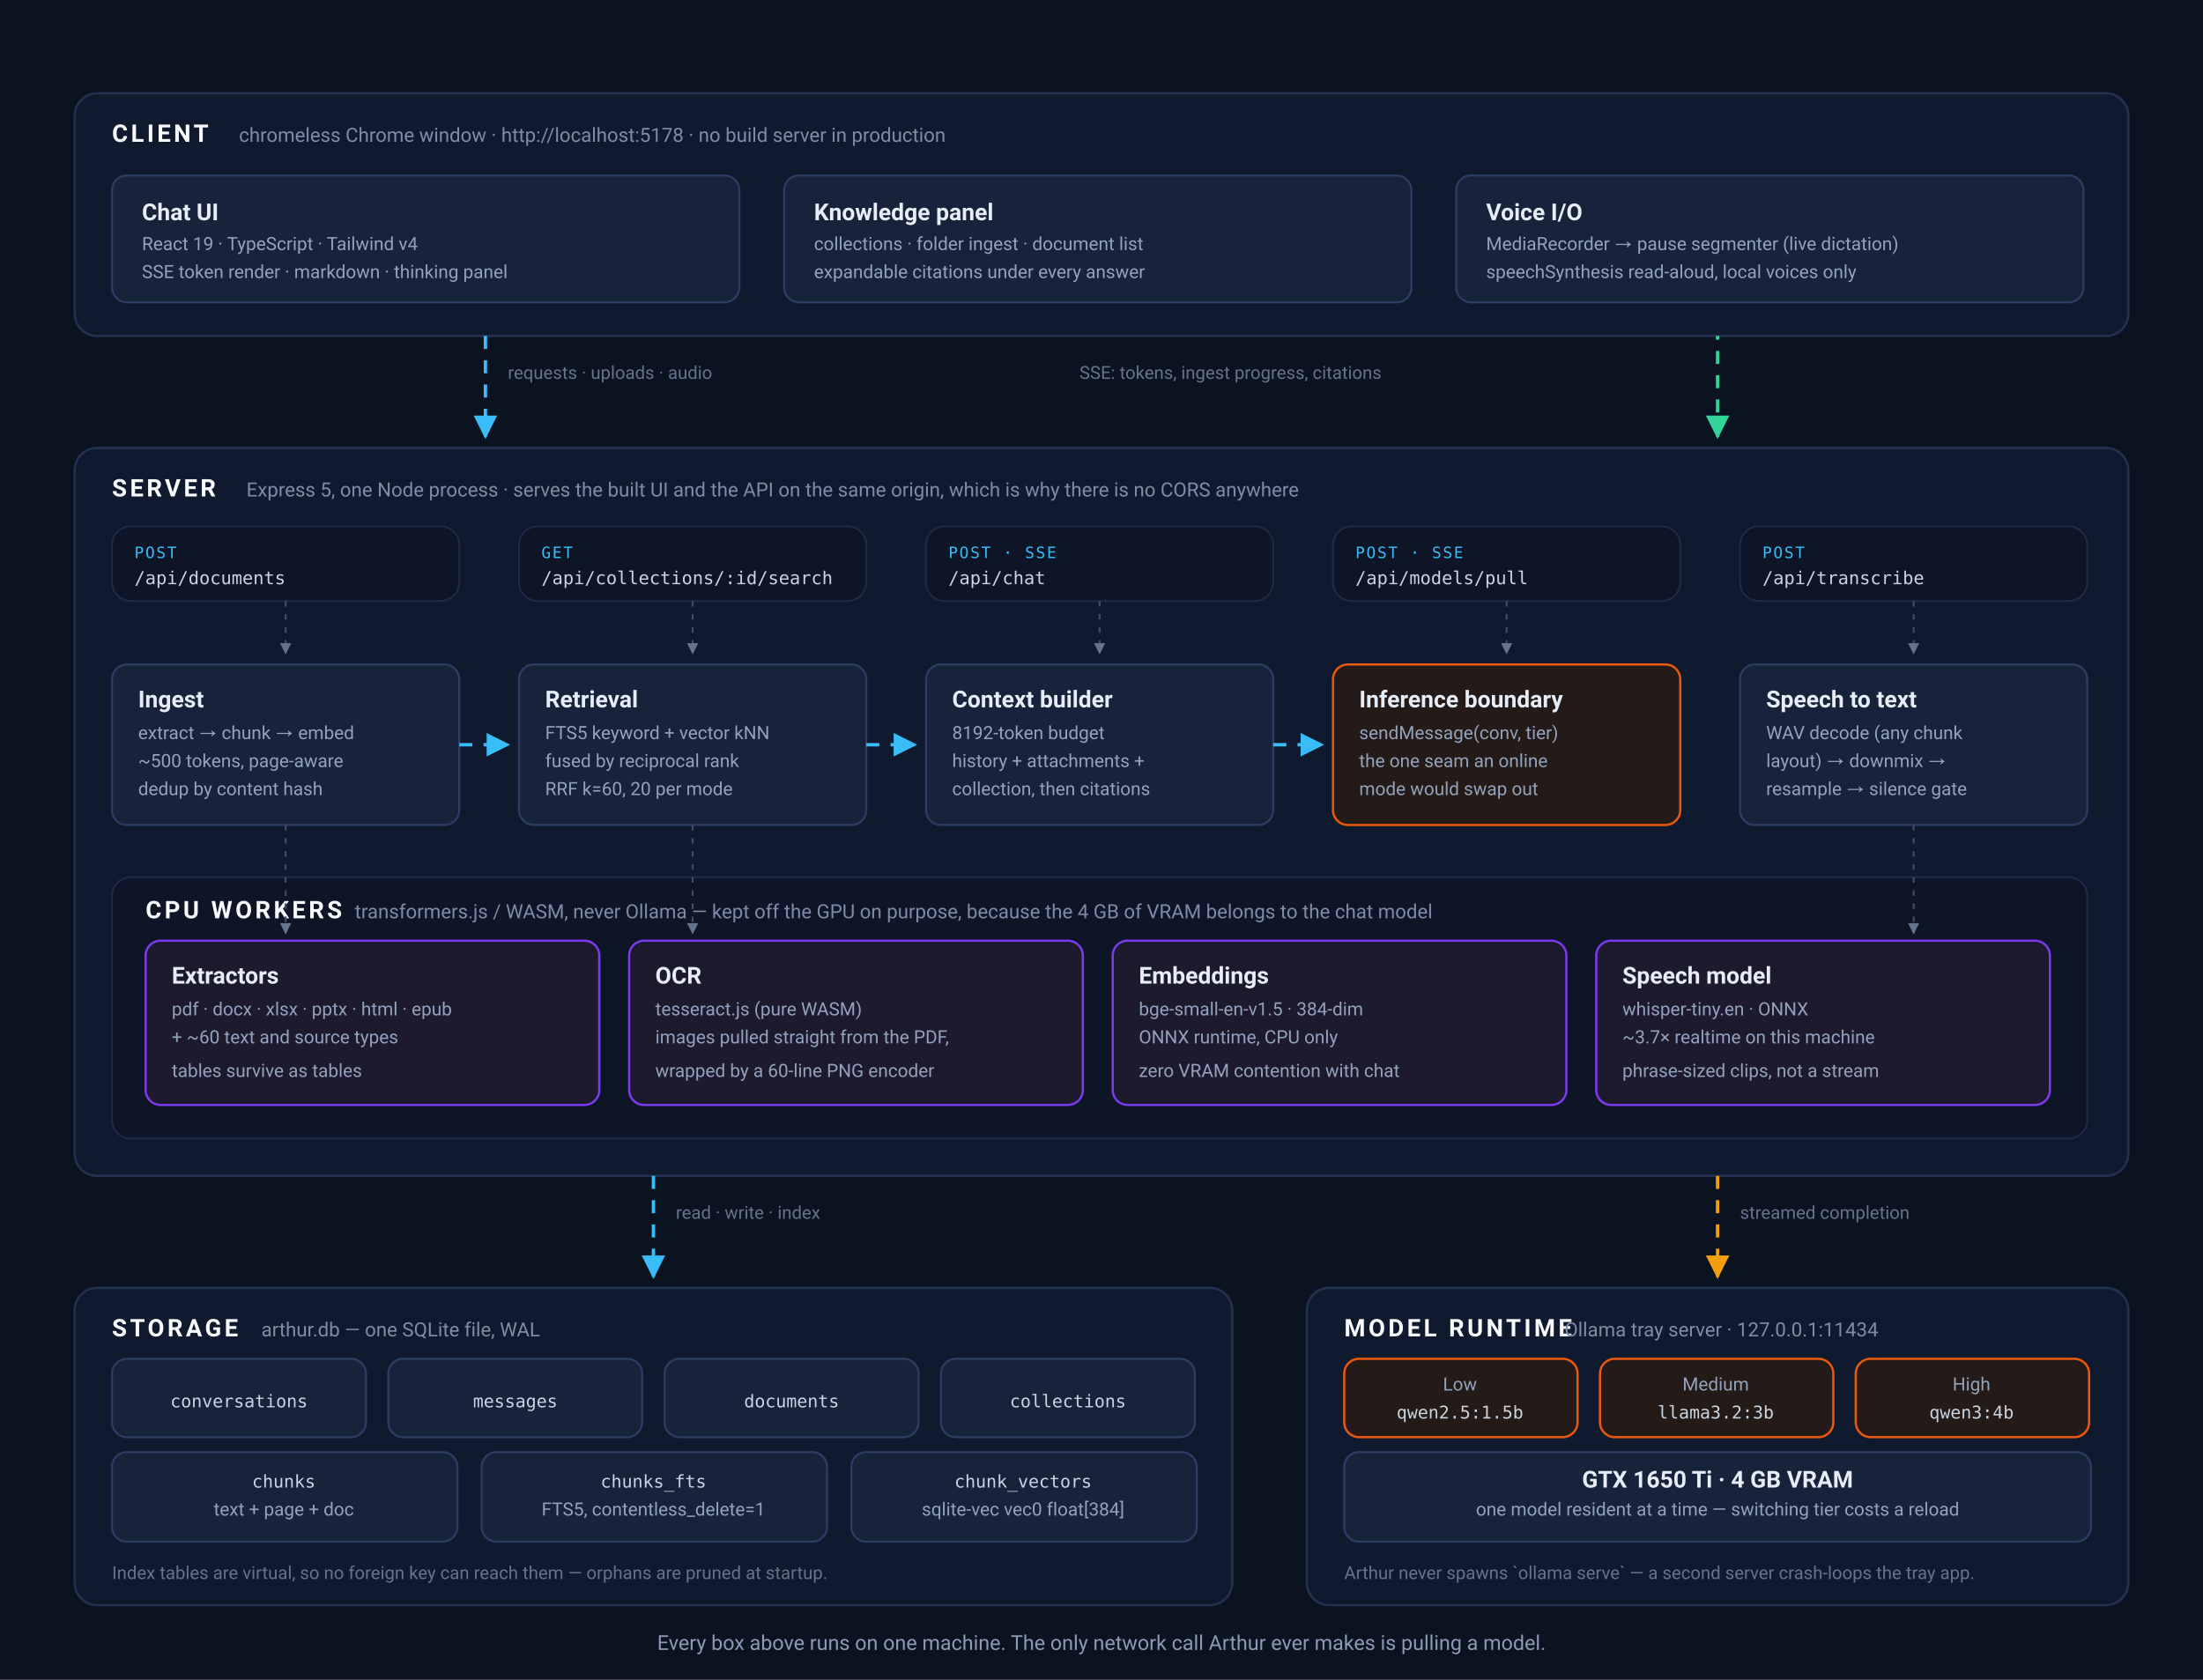
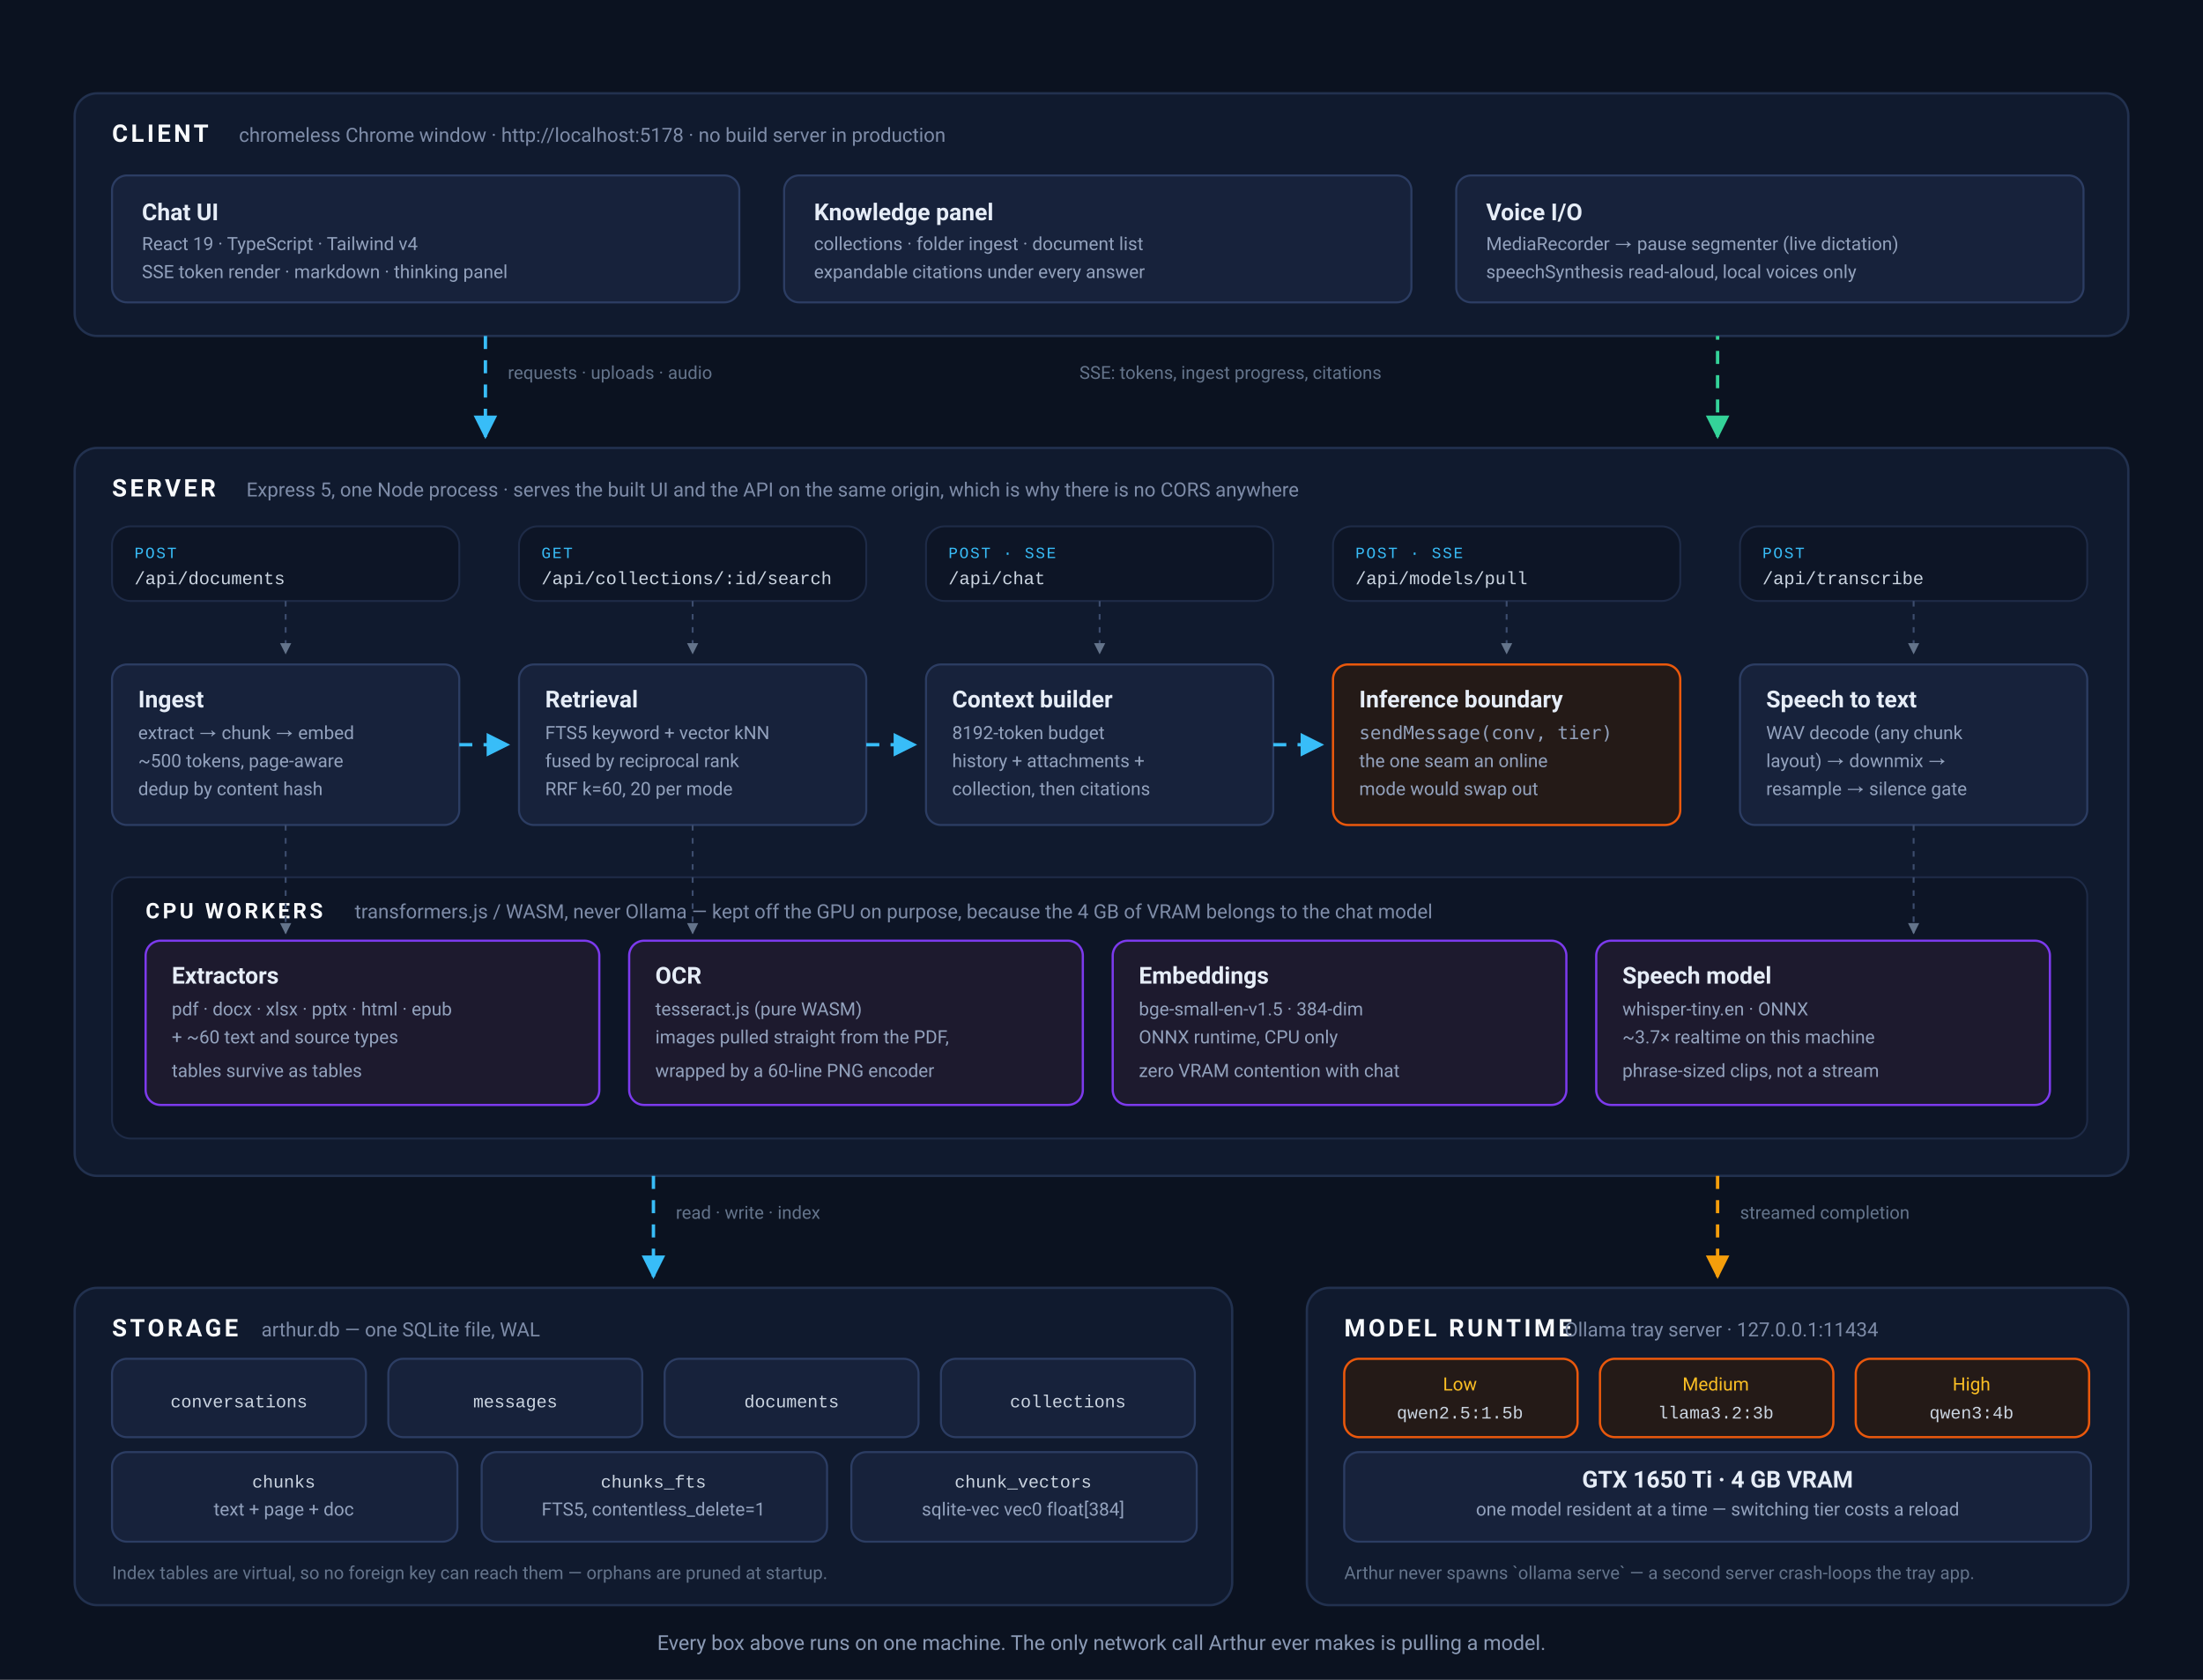
<svg xmlns="http://www.w3.org/2000/svg" viewBox="0 0 1180 900" width="1180" height="900" role="img" aria-label="Arthur system architecture">
  <defs>
    <marker id="ar-cy" viewBox="0 0 10 10" refX="9" refY="5" markerWidth="7" markerHeight="7" orient="auto-start-reverse">
      <path d="M0 0 L10 5 L0 10 Z" fill="#38bdf8" />
    </marker>
    <marker id="ar-am" viewBox="0 0 10 10" refX="9" refY="5" markerWidth="7" markerHeight="7" orient="auto-start-reverse">
      <path d="M0 0 L10 5 L0 10 Z" fill="#f59e0b" />
    </marker>
    <marker id="ar-gr" viewBox="0 0 10 10" refX="9" refY="5" markerWidth="7" markerHeight="7" orient="auto-start-reverse">
      <path d="M0 0 L10 5 L0 10 Z" fill="#34d399" />
    </marker>
    <marker id="ar-sl" viewBox="0 0 10 10" refX="9" refY="5" markerWidth="6" markerHeight="6" orient="auto-start-reverse">
      <path d="M0 0 L10 5 L0 10 Z" fill="#64748b" />
    </marker>
  </defs>
-   <style>
-     .bg    { fill: #0b1220 }
-     .panel { fill: #101a2e; stroke: #22314f; stroke-width: 1.25; rx: 12 }
-     .sub   { fill: #0d1526; stroke: #1e2b47; stroke-width: 1; rx: 10 }
-     .box   { fill: #17223b; stroke: #2c3d63; stroke-width: 1.1; rx: 8 }
-     .hot   { fill: #1d1a2e; stroke: #7c3aed; stroke-width: 1.2; rx: 8 }
-     .fire  { fill: #241a17; stroke: #ea580c; stroke-width: 1.2; rx: 8 }
- 
-     text { font-family: ui-sans-serif, "Segoe UI", Roboto, Helvetica, Arial, sans-serif }
-     .plabel { font-size: 13px; font-weight: 700; fill: #f8fafc; letter-spacing: 1.6px }
-     .pnote  { font-size: 10.5px; fill: #7e8ca8 }
-     .title  { font-size: 12.5px; font-weight: 700; fill: #e6edf7 }
-     .line   { font-size: 9.8px; fill: #93a2bd }
-     .mono   { font-family: ui-monospace, "Cascadia Code", "SF Mono", Consolas, monospace }
-     .path   { font-family: ui-monospace, "Cascadia Code", "SF Mono", Consolas, monospace;
-               font-size: 9.6px; fill: #cbd5e1 }
-     .verb   { font-family: ui-monospace, "Cascadia Code", "SF Mono", Consolas, monospace;
-               font-size: 8.4px; fill: #38bdf8; letter-spacing: .8px }
-     .chip   { font-family: ui-monospace, "Cascadia Code", "SF Mono", Consolas, monospace;
-               font-size: 9.4px; fill: #cbd5e1 }
-     .wire   { fill: none; stroke-width: 1.8 }
-     .hint   { font-size: 9.6px; fill: #64748b }
-     .cap    { font-size: 11px; fill: #8b9ab5 }
- 
-     /* Dashes crawl along each wire in the direction the data actually moves. */
-     .flow { stroke-dasharray: 7 6; animation: flow 1.1s linear infinite }
-     @keyframes flow { to { stroke-dashoffset: -13 } }
-     .flow-up { stroke-dasharray: 7 6; animation: flowup 1.1s linear infinite }
-     @keyframes flowup { to { stroke-dashoffset: 13 } }
-   </style>
-   <rect class="bg" x="0" y="0" width="1180" height="900" />
-   <rect class="panel" x="40" y="50" width="1100" height="130" />
-   <text class="plabel" x="60" y="76">CLIENT</text>
-   <text class="pnote" x="128" y="76">chromeless Chrome window · http://localhost:5178 · no build server in production</text>
-   <rect class="box" x="60" y="94" width="336" height="68" />
-   <text class="title" x="76" y="118">Chat UI</text>
-   <text class="line" x="76" y="134">React 19 · TypeScript · Tailwind v4</text>
-   <text class="line" x="76" y="149">SSE token render · markdown · thinking panel</text>
-   <rect class="box" x="420" y="94" width="336" height="68" />
-   <text class="title" x="436" y="118">Knowledge panel</text>
-   <text class="line" x="436" y="134">collections · folder ingest · document list</text>
-   <text class="line" x="436" y="149">expandable citations under every answer</text>
-   <rect class="box" x="780" y="94" width="336" height="68" />
-   <text class="title" x="796" y="118">Voice I/O</text>
-   <text class="line" x="796" y="134">MediaRecorder → pause segmenter (live dictation)</text>
-   <text class="line" x="796" y="149">speechSynthesis read-aloud, local voices only</text>
-   <path class="wire flow" d="M260 180 L260 234" stroke="#38bdf8" marker-end="url(#ar-cy)" />
-   <text class="hint" x="272" y="203">requests · uploads · audio</text>
-   <path class="wire flow-up" d="M920 234 L920 180" stroke="#34d399" marker-start="url(#ar-gr)" />
-   <text class="hint" x="740" y="203" text-anchor="end">SSE: tokens, ingest progress, citations</text>
-   <rect class="panel" x="40" y="240" width="1100" height="390" />
-   <text class="plabel" x="60" y="266">SERVER</text>
-   <text class="pnote" x="132" y="266">Express 5, one Node process · serves the built UI and the API on the same origin, which is why there is no CORS anywhere</text>
-   <rect class="sub" x="60" y="282" width="186" height="40" />
-   <text class="verb" x="72" y="299">POST</text>
-   <text class="path" x="72" y="313">/api/documents</text>
-   <rect class="sub" x="278" y="282" width="186" height="40" />
-   <text class="verb" x="290" y="299">GET</text>
-   <text class="path" x="290" y="313">/api/collections/:id/search</text>
-   <rect class="sub" x="496" y="282" width="186" height="40" />
-   <text class="verb" x="508" y="299">POST · SSE</text>
-   <text class="path" x="508" y="313">/api/chat</text>
-   <rect class="sub" x="714" y="282" width="186" height="40" />
-   <text class="verb" x="726" y="299">POST · SSE</text>
-   <text class="path" x="726" y="313">/api/models/pull</text>
-   <rect class="sub" x="932" y="282" width="186" height="40" />
-   <text class="verb" x="944" y="299">POST</text>
-   <text class="path" x="944" y="313">/api/transcribe</text>
+   <rect fill="#0b1220" x="0" y="0" width="1180" height="900" />
+   <rect fill="#101a2e" stroke="#22314f" stroke-width="1.25" rx="12" x="40" y="50" width="1100" height="130" />
+   <text font-family="Segoe UI, Roboto, Helvetica, Arial, sans-serif" font-size="13" font-weight="700" fill="#f8fafc" letter-spacing="1.6" x="60" y="76">CLIENT</text>
+   <text font-family="Segoe UI, Roboto, Helvetica, Arial, sans-serif" font-size="10.5" fill="#7e8ca8" x="128" y="76">chromeless Chrome window · http://localhost:5178 · no build server in production</text>
+   <rect fill="#17223b" stroke="#2c3d63" stroke-width="1.1" rx="8" x="60" y="94" width="336" height="68" />
+   <text font-family="Segoe UI, Roboto, Helvetica, Arial, sans-serif" font-size="12.5" font-weight="700" fill="#e6edf7" x="76" y="118">Chat UI</text>
+   <text font-family="Segoe UI, Roboto, Helvetica, Arial, sans-serif" font-size="9.8" fill="#93a2bd" x="76" y="134">React 19 · TypeScript · Tailwind v4</text>
+   <text font-family="Segoe UI, Roboto, Helvetica, Arial, sans-serif" font-size="9.8" fill="#93a2bd" x="76" y="149">SSE token render · markdown · thinking panel</text>
+   <rect fill="#17223b" stroke="#2c3d63" stroke-width="1.1" rx="8" x="420" y="94" width="336" height="68" />
+   <text font-family="Segoe UI, Roboto, Helvetica, Arial, sans-serif" font-size="12.5" font-weight="700" fill="#e6edf7" x="436" y="118">Knowledge panel</text>
+   <text font-family="Segoe UI, Roboto, Helvetica, Arial, sans-serif" font-size="9.8" fill="#93a2bd" x="436" y="134">collections · folder ingest · document list</text>
+   <text font-family="Segoe UI, Roboto, Helvetica, Arial, sans-serif" font-size="9.8" fill="#93a2bd" x="436" y="149">expandable citations under every answer</text>
+   <rect fill="#17223b" stroke="#2c3d63" stroke-width="1.1" rx="8" x="780" y="94" width="336" height="68" />
+   <text font-family="Segoe UI, Roboto, Helvetica, Arial, sans-serif" font-size="12.5" font-weight="700" fill="#e6edf7" x="796" y="118">Voice I/O</text>
+   <text font-family="Segoe UI, Roboto, Helvetica, Arial, sans-serif" font-size="9.8" fill="#93a2bd" x="796" y="134">MediaRecorder → pause segmenter (live dictation)</text>
+   <text font-family="Segoe UI, Roboto, Helvetica, Arial, sans-serif" font-size="9.8" fill="#93a2bd" x="796" y="149">speechSynthesis read-aloud, local voices only</text>
+   <path fill="none" stroke-width="1.8" stroke-dasharray="7 6" d="M260 180 L260 234" stroke="#38bdf8" marker-end="url(#ar-cy)">
+     <animate attributeName="stroke-dashoffset" from="0" to="-13" dur="1.1s" repeatCount="indefinite" />
+   </path>
+   <text font-family="Segoe UI, Roboto, Helvetica, Arial, sans-serif" font-size="9.6" fill="#64748b" x="272" y="203">requests · uploads · audio</text>
+   <path fill="none" stroke-width="1.8" stroke-dasharray="7 6" d="M920 234 L920 180" stroke="#34d399" marker-start="url(#ar-gr)">
+     <animate attributeName="stroke-dashoffset" from="0" to="13" dur="1.1s" repeatCount="indefinite" />
+   </path>
+   <text font-family="Segoe UI, Roboto, Helvetica, Arial, sans-serif" font-size="9.6" fill="#64748b" x="740" y="203" text-anchor="end">SSE: tokens, ingest progress, citations</text>
+   <rect fill="#101a2e" stroke="#22314f" stroke-width="1.25" rx="12" x="40" y="240" width="1100" height="390" />
+   <text font-family="Segoe UI, Roboto, Helvetica, Arial, sans-serif" font-size="13" font-weight="700" fill="#f8fafc" letter-spacing="1.6" x="60" y="266">SERVER</text>
+   <text font-family="Segoe UI, Roboto, Helvetica, Arial, sans-serif" font-size="10.5" fill="#7e8ca8" x="132" y="266">Express 5, one Node process · serves the built UI and the API on the same origin, which is why there is no CORS anywhere</text>
+   <rect fill="#0d1526" stroke="#1e2b47" stroke-width="1" rx="10" x="60" y="282" width="186" height="40" />
+   <text font-family="Cascadia Code, Consolas, Courier New, monospace" font-size="8.4" fill="#38bdf8" letter-spacing="0.8" x="72" y="299">POST</text>
+   <text font-family="Cascadia Code, Consolas, Courier New, monospace" font-size="9.6" fill="#cbd5e1" x="72" y="313">/api/documents</text>
+   <rect fill="#0d1526" stroke="#1e2b47" stroke-width="1" rx="10" x="278" y="282" width="186" height="40" />
+   <text font-family="Cascadia Code, Consolas, Courier New, monospace" font-size="8.4" fill="#38bdf8" letter-spacing="0.8" x="290" y="299">GET</text>
+   <text font-family="Cascadia Code, Consolas, Courier New, monospace" font-size="9.6" fill="#cbd5e1" x="290" y="313">/api/collections/:id/search</text>
+   <rect fill="#0d1526" stroke="#1e2b47" stroke-width="1" rx="10" x="496" y="282" width="186" height="40" />
+   <text font-family="Cascadia Code, Consolas, Courier New, monospace" font-size="8.4" fill="#38bdf8" letter-spacing="0.8" x="508" y="299">POST · SSE</text>
+   <text font-family="Cascadia Code, Consolas, Courier New, monospace" font-size="9.6" fill="#cbd5e1" x="508" y="313">/api/chat</text>
+   <rect fill="#0d1526" stroke="#1e2b47" stroke-width="1" rx="10" x="714" y="282" width="186" height="40" />
+   <text font-family="Cascadia Code, Consolas, Courier New, monospace" font-size="8.4" fill="#38bdf8" letter-spacing="0.8" x="726" y="299">POST · SSE</text>
+   <text font-family="Cascadia Code, Consolas, Courier New, monospace" font-size="9.6" fill="#cbd5e1" x="726" y="313">/api/models/pull</text>
+   <rect fill="#0d1526" stroke="#1e2b47" stroke-width="1" rx="10" x="932" y="282" width="186" height="40" />
+   <text font-family="Cascadia Code, Consolas, Courier New, monospace" font-size="8.4" fill="#38bdf8" letter-spacing="0.8" x="944" y="299">POST</text>
+   <text font-family="Cascadia Code, Consolas, Courier New, monospace" font-size="9.6" fill="#cbd5e1" x="944" y="313">/api/transcribe</text>
  <g stroke="#3d4d6e" stroke-width="1" stroke-dasharray="3 4" marker-end="url(#ar-sl)">
    <path d="M153  322 L153  350" />
    <path d="M371  322 L371  350" />
    <path d="M589  322 L589  350" />
    <path d="M807  322 L807  350" />
    <path d="M1025 322 L1025 350" />
  </g>
-   <rect class="box" x="60" y="356" width="186" height="86" />
-   <text class="title" x="74" y="379">Ingest</text>
-   <text class="line" x="74" y="396">extract → chunk → embed</text>
-   <text class="line" x="74" y="411">~500 tokens, page-aware</text>
-   <text class="line" x="74" y="426">dedup by content hash</text>
-   <rect class="box" x="278" y="356" width="186" height="86" />
-   <text class="title" x="292" y="379">Retrieval</text>
-   <text class="line" x="292" y="396">FTS5 keyword + vector kNN</text>
-   <text class="line" x="292" y="411">fused by reciprocal rank</text>
-   <text class="line" x="292" y="426">RRF k=60, 20 per mode</text>
-   <rect class="box" x="496" y="356" width="186" height="86" />
-   <text class="title" x="510" y="379">Context builder</text>
-   <text class="line" x="510" y="396">8192-token budget</text>
-   <text class="line" x="510" y="411">history + attachments +</text>
-   <text class="line" x="510" y="426">collection, then citations</text>
-   <rect class="fire" x="714" y="356" width="186" height="86" />
-   <text class="title" x="728" y="379">Inference boundary</text>
-   <text class="line" x="728" y="396" font-family="ui-monospace, Consolas, monospace">sendMessage(conv, tier)</text>
-   <text class="line" x="728" y="411">the one seam an online</text>
-   <text class="line" x="728" y="426">mode would swap out</text>
-   <rect class="box" x="932" y="356" width="186" height="86" />
-   <text class="title" x="946" y="379">Speech to text</text>
-   <text class="line" x="946" y="396">WAV decode (any chunk</text>
-   <text class="line" x="946" y="411">layout) → downmix →</text>
-   <text class="line" x="946" y="426">resample → silence gate</text>
-   <g class="wire flow" stroke="#38bdf8" marker-end="url(#ar-cy)">
+   <rect fill="#17223b" stroke="#2c3d63" stroke-width="1.1" rx="8" x="60" y="356" width="186" height="86" />
+   <text font-family="Segoe UI, Roboto, Helvetica, Arial, sans-serif" font-size="12.5" font-weight="700" fill="#e6edf7" x="74" y="379">Ingest</text>
+   <text font-family="Segoe UI, Roboto, Helvetica, Arial, sans-serif" font-size="9.8" fill="#93a2bd" x="74" y="396">extract → chunk → embed</text>
+   <text font-family="Segoe UI, Roboto, Helvetica, Arial, sans-serif" font-size="9.8" fill="#93a2bd" x="74" y="411">~500 tokens, page-aware</text>
+   <text font-family="Segoe UI, Roboto, Helvetica, Arial, sans-serif" font-size="9.8" fill="#93a2bd" x="74" y="426">dedup by content hash</text>
+   <rect fill="#17223b" stroke="#2c3d63" stroke-width="1.1" rx="8" x="278" y="356" width="186" height="86" />
+   <text font-family="Segoe UI, Roboto, Helvetica, Arial, sans-serif" font-size="12.5" font-weight="700" fill="#e6edf7" x="292" y="379">Retrieval</text>
+   <text font-family="Segoe UI, Roboto, Helvetica, Arial, sans-serif" font-size="9.8" fill="#93a2bd" x="292" y="396">FTS5 keyword + vector kNN</text>
+   <text font-family="Segoe UI, Roboto, Helvetica, Arial, sans-serif" font-size="9.8" fill="#93a2bd" x="292" y="411">fused by reciprocal rank</text>
+   <text font-family="Segoe UI, Roboto, Helvetica, Arial, sans-serif" font-size="9.8" fill="#93a2bd" x="292" y="426">RRF k=60, 20 per mode</text>
+   <rect fill="#17223b" stroke="#2c3d63" stroke-width="1.1" rx="8" x="496" y="356" width="186" height="86" />
+   <text font-family="Segoe UI, Roboto, Helvetica, Arial, sans-serif" font-size="12.5" font-weight="700" fill="#e6edf7" x="510" y="379">Context builder</text>
+   <text font-family="Segoe UI, Roboto, Helvetica, Arial, sans-serif" font-size="9.8" fill="#93a2bd" x="510" y="396">8192-token budget</text>
+   <text font-family="Segoe UI, Roboto, Helvetica, Arial, sans-serif" font-size="9.8" fill="#93a2bd" x="510" y="411">history + attachments +</text>
+   <text font-family="Segoe UI, Roboto, Helvetica, Arial, sans-serif" font-size="9.8" fill="#93a2bd" x="510" y="426">collection, then citations</text>
+   <rect fill="#241a17" stroke="#ea580c" stroke-width="1.2" rx="8" x="714" y="356" width="186" height="86" />
+   <text font-family="Segoe UI, Roboto, Helvetica, Arial, sans-serif" font-size="12.5" font-weight="700" fill="#e6edf7" x="728" y="379">Inference boundary</text>
+   <text font-size="9.8" fill="#93a2bd" x="728" y="396" font-family="ui-monospace, Consolas, monospace">sendMessage(conv, tier)</text>
+   <text font-family="Segoe UI, Roboto, Helvetica, Arial, sans-serif" font-size="9.8" fill="#93a2bd" x="728" y="411">the one seam an online</text>
+   <text font-family="Segoe UI, Roboto, Helvetica, Arial, sans-serif" font-size="9.8" fill="#93a2bd" x="728" y="426">mode would swap out</text>
+   <rect fill="#17223b" stroke="#2c3d63" stroke-width="1.1" rx="8" x="932" y="356" width="186" height="86" />
+   <text font-family="Segoe UI, Roboto, Helvetica, Arial, sans-serif" font-size="12.5" font-weight="700" fill="#e6edf7" x="946" y="379">Speech to text</text>
+   <text font-family="Segoe UI, Roboto, Helvetica, Arial, sans-serif" font-size="9.8" fill="#93a2bd" x="946" y="396">WAV decode (any chunk</text>
+   <text font-family="Segoe UI, Roboto, Helvetica, Arial, sans-serif" font-size="9.8" fill="#93a2bd" x="946" y="411">layout) → downmix →</text>
+   <text font-family="Segoe UI, Roboto, Helvetica, Arial, sans-serif" font-size="9.8" fill="#93a2bd" x="946" y="426">resample → silence gate</text>
+   <g fill="none" stroke-width="1.8" stroke-dasharray="7 6" stroke="#38bdf8" marker-end="url(#ar-cy)">
+     <animate attributeName="stroke-dashoffset" from="0" to="-13" dur="1.1s" repeatCount="indefinite" />
    <path d="M246 399 L272 399" />
    <path d="M464 399 L490 399" />
    <path d="M682 399 L708 399" />
  </g>
-   <rect class="sub" x="60" y="470" width="1058" height="140" />
-   <text class="plabel" x="78" y="492" font-size="11.5">CPU WORKERS</text>
-   <text class="pnote" x="190" y="492">transformers.js / WASM, never Ollama — kept off the GPU on purpose, because the 4 GB of VRAM belongs to the chat model</text>
-   <rect class="hot" x="78" y="504" width="243" height="88" />
-   <text class="title" x="92" y="527">Extractors</text>
-   <text class="line" x="92" y="544">pdf · docx · xlsx · pptx · html · epub</text>
-   <text class="line" x="92" y="559">+ ~60 text and source types</text>
-   <text class="line" x="92" y="577">tables survive as tables</text>
-   <rect class="hot" x="337" y="504" width="243" height="88" />
-   <text class="title" x="351" y="527">OCR</text>
-   <text class="line" x="351" y="544">tesseract.js (pure WASM)</text>
-   <text class="line" x="351" y="559">images pulled straight from the PDF,</text>
-   <text class="line" x="351" y="577">wrapped by a 60-line PNG encoder</text>
-   <rect class="hot" x="596" y="504" width="243" height="88" />
-   <text class="title" x="610" y="527">Embeddings</text>
-   <text class="line" x="610" y="544">bge-small-en-v1.5 · 384-dim</text>
-   <text class="line" x="610" y="559">ONNX runtime, CPU only</text>
-   <text class="line" x="610" y="577">zero VRAM contention with chat</text>
-   <rect class="hot" x="855" y="504" width="243" height="88" />
-   <text class="title" x="869" y="527">Speech model</text>
-   <text class="line" x="869" y="544">whisper-tiny.en · ONNX</text>
-   <text class="line" x="869" y="559">~3.7× realtime on this machine</text>
-   <text class="line" x="869" y="577">phrase-sized clips, not a stream</text>
+   <rect fill="#0d1526" stroke="#1e2b47" stroke-width="1" rx="10" x="60" y="470" width="1058" height="140" />
+   <text font-family="Segoe UI, Roboto, Helvetica, Arial, sans-serif" font-weight="700" fill="#f8fafc" letter-spacing="1.6" x="78" y="492" font-size="11.5">CPU WORKERS</text>
+   <text font-family="Segoe UI, Roboto, Helvetica, Arial, sans-serif" font-size="10.5" fill="#7e8ca8" x="190" y="492">transformers.js / WASM, never Ollama — kept off the GPU on purpose, because the 4 GB of VRAM belongs to the chat model</text>
+   <rect fill="#1d1a2e" stroke="#7c3aed" stroke-width="1.2" rx="8" x="78" y="504" width="243" height="88" />
+   <text font-family="Segoe UI, Roboto, Helvetica, Arial, sans-serif" font-size="12.5" font-weight="700" fill="#e6edf7" x="92" y="527">Extractors</text>
+   <text font-family="Segoe UI, Roboto, Helvetica, Arial, sans-serif" font-size="9.8" fill="#93a2bd" x="92" y="544">pdf · docx · xlsx · pptx · html · epub</text>
+   <text font-family="Segoe UI, Roboto, Helvetica, Arial, sans-serif" font-size="9.8" fill="#93a2bd" x="92" y="559">+ ~60 text and source types</text>
+   <text font-family="Segoe UI, Roboto, Helvetica, Arial, sans-serif" font-size="9.8" fill="#93a2bd" x="92" y="577">tables survive as tables</text>
+   <rect fill="#1d1a2e" stroke="#7c3aed" stroke-width="1.2" rx="8" x="337" y="504" width="243" height="88" />
+   <text font-family="Segoe UI, Roboto, Helvetica, Arial, sans-serif" font-size="12.5" font-weight="700" fill="#e6edf7" x="351" y="527">OCR</text>
+   <text font-family="Segoe UI, Roboto, Helvetica, Arial, sans-serif" font-size="9.8" fill="#93a2bd" x="351" y="544">tesseract.js (pure WASM)</text>
+   <text font-family="Segoe UI, Roboto, Helvetica, Arial, sans-serif" font-size="9.8" fill="#93a2bd" x="351" y="559">images pulled straight from the PDF,</text>
+   <text font-family="Segoe UI, Roboto, Helvetica, Arial, sans-serif" font-size="9.8" fill="#93a2bd" x="351" y="577">wrapped by a 60-line PNG encoder</text>
+   <rect fill="#1d1a2e" stroke="#7c3aed" stroke-width="1.2" rx="8" x="596" y="504" width="243" height="88" />
+   <text font-family="Segoe UI, Roboto, Helvetica, Arial, sans-serif" font-size="12.5" font-weight="700" fill="#e6edf7" x="610" y="527">Embeddings</text>
+   <text font-family="Segoe UI, Roboto, Helvetica, Arial, sans-serif" font-size="9.8" fill="#93a2bd" x="610" y="544">bge-small-en-v1.5 · 384-dim</text>
+   <text font-family="Segoe UI, Roboto, Helvetica, Arial, sans-serif" font-size="9.8" fill="#93a2bd" x="610" y="559">ONNX runtime, CPU only</text>
+   <text font-family="Segoe UI, Roboto, Helvetica, Arial, sans-serif" font-size="9.8" fill="#93a2bd" x="610" y="577">zero VRAM contention with chat</text>
+   <rect fill="#1d1a2e" stroke="#7c3aed" stroke-width="1.2" rx="8" x="855" y="504" width="243" height="88" />
+   <text font-family="Segoe UI, Roboto, Helvetica, Arial, sans-serif" font-size="12.5" font-weight="700" fill="#e6edf7" x="869" y="527">Speech model</text>
+   <text font-family="Segoe UI, Roboto, Helvetica, Arial, sans-serif" font-size="9.8" fill="#93a2bd" x="869" y="544">whisper-tiny.en · ONNX</text>
+   <text font-family="Segoe UI, Roboto, Helvetica, Arial, sans-serif" font-size="9.8" fill="#93a2bd" x="869" y="559">~3.7× realtime on this machine</text>
+   <text font-family="Segoe UI, Roboto, Helvetica, Arial, sans-serif" font-size="9.8" fill="#93a2bd" x="869" y="577">phrase-sized clips, not a stream</text>
  <g stroke="#3d4d6e" stroke-width="1" stroke-dasharray="3 4" marker-end="url(#ar-sl)">
    <path d="M153  442 L153  500" />
    <path d="M371  442 L371  500" />
    <path d="M1025 442 L1025 500" />
  </g>
-   <path class="wire flow" d="M350 630 L350 684" stroke="#38bdf8" marker-end="url(#ar-cy)" />
-   <text class="hint" x="362" y="653">read · write · index</text>
-   <path class="wire flow" d="M920 630 L920 684" stroke="#f59e0b" marker-end="url(#ar-am)" />
-   <text class="hint" x="932" y="653">streamed completion</text>
-   <rect class="panel" x="40" y="690" width="620" height="170" />
-   <text class="plabel" x="60" y="716">STORAGE</text>
-   <text class="pnote" x="140" y="716">arthur.db — one SQLite file, WAL</text>
-   <rect class="box" x="60" y="728" width="136" height="42" />
-   <text class="chip" x="128" y="754" text-anchor="middle">conversations</text>
-   <rect class="box" x="208" y="728" width="136" height="42" />
-   <text class="chip" x="276" y="754" text-anchor="middle">messages</text>
-   <rect class="box" x="356" y="728" width="136" height="42" />
-   <text class="chip" x="424" y="754" text-anchor="middle">documents</text>
-   <rect class="box" x="504" y="728" width="136" height="42" />
-   <text class="chip" x="572" y="754" text-anchor="middle">collections</text>
-   <rect class="box" x="60" y="778" width="185" height="48" />
-   <text class="chip" x="152" y="797" text-anchor="middle">chunks</text>
-   <text class="line" x="152" y="812" text-anchor="middle">text + page + doc</text>
-   <rect class="box" x="258" y="778" width="185" height="48" />
-   <text class="chip" x="350" y="797" text-anchor="middle">chunks_fts</text>
-   <text class="line" x="350" y="812" text-anchor="middle">FTS5, contentless_delete=1</text>
-   <rect class="box" x="456" y="778" width="185" height="48" />
-   <text class="chip" x="548" y="797" text-anchor="middle">chunk_vectors</text>
-   <text class="line" x="548" y="812" text-anchor="middle">sqlite-vec vec0 float[384]</text>
-   <text class="hint" x="60" y="846">Index tables are virtual, so no foreign key can reach them — orphans are pruned at startup.</text>
-   <rect class="panel" x="700" y="690" width="440" height="170" />
-   <text class="plabel" x="720" y="716">MODEL RUNTIME</text>
-   <text class="pnote" x="838" y="716">Ollama tray server · 127.0.0.1:11434</text>
-   <rect class="fire" x="720" y="728" width="125" height="42" />
-   <text class="line" x="782" y="745" text-anchor="middle" fill="#fbbf24">Low</text>
-   <text class="chip" x="782" y="760" text-anchor="middle">qwen2.5:1.5b</text>
-   <rect class="fire" x="857" y="728" width="125" height="42" />
-   <text class="line" x="919" y="745" text-anchor="middle" fill="#fbbf24">Medium</text>
-   <text class="chip" x="919" y="760" text-anchor="middle">llama3.2:3b</text>
-   <rect class="fire" x="994" y="728" width="125" height="42" />
-   <text class="line" x="1056" y="745" text-anchor="middle" fill="#fbbf24">High</text>
-   <text class="chip" x="1056" y="760" text-anchor="middle">qwen3:4b</text>
-   <rect class="box" x="720" y="778" width="400" height="48" />
-   <text class="title" x="920" y="797" text-anchor="middle">GTX 1650 Ti · 4 GB VRAM</text>
-   <text class="line" x="920" y="812" text-anchor="middle">one model resident at a time — switching tier costs a reload</text>
-   <text class="hint" x="720" y="846">Arthur never spawns `ollama serve` — a second server crash-loops the tray app.</text>
-   <text class="cap" x="590" y="884" text-anchor="middle">
+   <path fill="none" stroke-width="1.8" stroke-dasharray="7 6" d="M350 630 L350 684" stroke="#38bdf8" marker-end="url(#ar-cy)">
+     <animate attributeName="stroke-dashoffset" from="0" to="-13" dur="1.1s" repeatCount="indefinite" />
+   </path>
+   <text font-family="Segoe UI, Roboto, Helvetica, Arial, sans-serif" font-size="9.6" fill="#64748b" x="362" y="653">read · write · index</text>
+   <path fill="none" stroke-width="1.8" stroke-dasharray="7 6" d="M920 630 L920 684" stroke="#f59e0b" marker-end="url(#ar-am)">
+     <animate attributeName="stroke-dashoffset" from="0" to="-13" dur="1.1s" repeatCount="indefinite" />
+   </path>
+   <text font-family="Segoe UI, Roboto, Helvetica, Arial, sans-serif" font-size="9.6" fill="#64748b" x="932" y="653">streamed completion</text>
+   <rect fill="#101a2e" stroke="#22314f" stroke-width="1.25" rx="12" x="40" y="690" width="620" height="170" />
+   <text font-family="Segoe UI, Roboto, Helvetica, Arial, sans-serif" font-size="13" font-weight="700" fill="#f8fafc" letter-spacing="1.6" x="60" y="716">STORAGE</text>
+   <text font-family="Segoe UI, Roboto, Helvetica, Arial, sans-serif" font-size="10.5" fill="#7e8ca8" x="140" y="716">arthur.db — one SQLite file, WAL</text>
+   <rect fill="#17223b" stroke="#2c3d63" stroke-width="1.1" rx="8" x="60" y="728" width="136" height="42" />
+   <text font-family="Cascadia Code, Consolas, Courier New, monospace" font-size="9.4" fill="#cbd5e1" x="128" y="754" text-anchor="middle">conversations</text>
+   <rect fill="#17223b" stroke="#2c3d63" stroke-width="1.1" rx="8" x="208" y="728" width="136" height="42" />
+   <text font-family="Cascadia Code, Consolas, Courier New, monospace" font-size="9.4" fill="#cbd5e1" x="276" y="754" text-anchor="middle">messages</text>
+   <rect fill="#17223b" stroke="#2c3d63" stroke-width="1.1" rx="8" x="356" y="728" width="136" height="42" />
+   <text font-family="Cascadia Code, Consolas, Courier New, monospace" font-size="9.4" fill="#cbd5e1" x="424" y="754" text-anchor="middle">documents</text>
+   <rect fill="#17223b" stroke="#2c3d63" stroke-width="1.1" rx="8" x="504" y="728" width="136" height="42" />
+   <text font-family="Cascadia Code, Consolas, Courier New, monospace" font-size="9.4" fill="#cbd5e1" x="572" y="754" text-anchor="middle">collections</text>
+   <rect fill="#17223b" stroke="#2c3d63" stroke-width="1.1" rx="8" x="60" y="778" width="185" height="48" />
+   <text font-family="Cascadia Code, Consolas, Courier New, monospace" font-size="9.4" fill="#cbd5e1" x="152" y="797" text-anchor="middle">chunks</text>
+   <text font-family="Segoe UI, Roboto, Helvetica, Arial, sans-serif" font-size="9.8" fill="#93a2bd" x="152" y="812" text-anchor="middle">text + page + doc</text>
+   <rect fill="#17223b" stroke="#2c3d63" stroke-width="1.1" rx="8" x="258" y="778" width="185" height="48" />
+   <text font-family="Cascadia Code, Consolas, Courier New, monospace" font-size="9.4" fill="#cbd5e1" x="350" y="797" text-anchor="middle">chunks_fts</text>
+   <text font-family="Segoe UI, Roboto, Helvetica, Arial, sans-serif" font-size="9.8" fill="#93a2bd" x="350" y="812" text-anchor="middle">FTS5, contentless_delete=1</text>
+   <rect fill="#17223b" stroke="#2c3d63" stroke-width="1.1" rx="8" x="456" y="778" width="185" height="48" />
+   <text font-family="Cascadia Code, Consolas, Courier New, monospace" font-size="9.4" fill="#cbd5e1" x="548" y="797" text-anchor="middle">chunk_vectors</text>
+   <text font-family="Segoe UI, Roboto, Helvetica, Arial, sans-serif" font-size="9.8" fill="#93a2bd" x="548" y="812" text-anchor="middle">sqlite-vec vec0 float[384]</text>
+   <text font-family="Segoe UI, Roboto, Helvetica, Arial, sans-serif" font-size="9.6" fill="#64748b" x="60" y="846">Index tables are virtual, so no foreign key can reach them — orphans are pruned at startup.</text>
+   <rect fill="#101a2e" stroke="#22314f" stroke-width="1.25" rx="12" x="700" y="690" width="440" height="170" />
+   <text font-family="Segoe UI, Roboto, Helvetica, Arial, sans-serif" font-size="13" font-weight="700" fill="#f8fafc" letter-spacing="1.6" x="720" y="716">MODEL RUNTIME</text>
+   <text font-family="Segoe UI, Roboto, Helvetica, Arial, sans-serif" font-size="10.5" fill="#7e8ca8" x="838" y="716">Ollama tray server · 127.0.0.1:11434</text>
+   <rect fill="#241a17" stroke="#ea580c" stroke-width="1.2" rx="8" x="720" y="728" width="125" height="42" />
+   <text font-family="Segoe UI, Roboto, Helvetica, Arial, sans-serif" font-size="9.8" x="782" y="745" text-anchor="middle" fill="#fbbf24">Low</text>
+   <text font-family="Cascadia Code, Consolas, Courier New, monospace" font-size="9.4" fill="#cbd5e1" x="782" y="760" text-anchor="middle">qwen2.5:1.5b</text>
+   <rect fill="#241a17" stroke="#ea580c" stroke-width="1.2" rx="8" x="857" y="728" width="125" height="42" />
+   <text font-family="Segoe UI, Roboto, Helvetica, Arial, sans-serif" font-size="9.8" x="919" y="745" text-anchor="middle" fill="#fbbf24">Medium</text>
+   <text font-family="Cascadia Code, Consolas, Courier New, monospace" font-size="9.4" fill="#cbd5e1" x="919" y="760" text-anchor="middle">llama3.2:3b</text>
+   <rect fill="#241a17" stroke="#ea580c" stroke-width="1.2" rx="8" x="994" y="728" width="125" height="42" />
+   <text font-family="Segoe UI, Roboto, Helvetica, Arial, sans-serif" font-size="9.8" x="1056" y="745" text-anchor="middle" fill="#fbbf24">High</text>
+   <text font-family="Cascadia Code, Consolas, Courier New, monospace" font-size="9.4" fill="#cbd5e1" x="1056" y="760" text-anchor="middle">qwen3:4b</text>
+   <rect fill="#17223b" stroke="#2c3d63" stroke-width="1.1" rx="8" x="720" y="778" width="400" height="48" />
+   <text font-family="Segoe UI, Roboto, Helvetica, Arial, sans-serif" font-size="12.5" font-weight="700" fill="#e6edf7" x="920" y="797" text-anchor="middle">GTX 1650 Ti · 4 GB VRAM</text>
+   <text font-family="Segoe UI, Roboto, Helvetica, Arial, sans-serif" font-size="9.8" fill="#93a2bd" x="920" y="812" text-anchor="middle">one model resident at a time — switching tier costs a reload</text>
+   <text font-family="Segoe UI, Roboto, Helvetica, Arial, sans-serif" font-size="9.6" fill="#64748b" x="720" y="846">Arthur never spawns `ollama serve` — a second server crash-loops the tray app.</text>
+   <text font-family="Segoe UI, Roboto, Helvetica, Arial, sans-serif" font-size="11" fill="#8b9ab5" x="590" y="884" text-anchor="middle">
    Every box above runs on one machine. The only network call Arthur ever makes is pulling a model.
  </text>
</svg>
